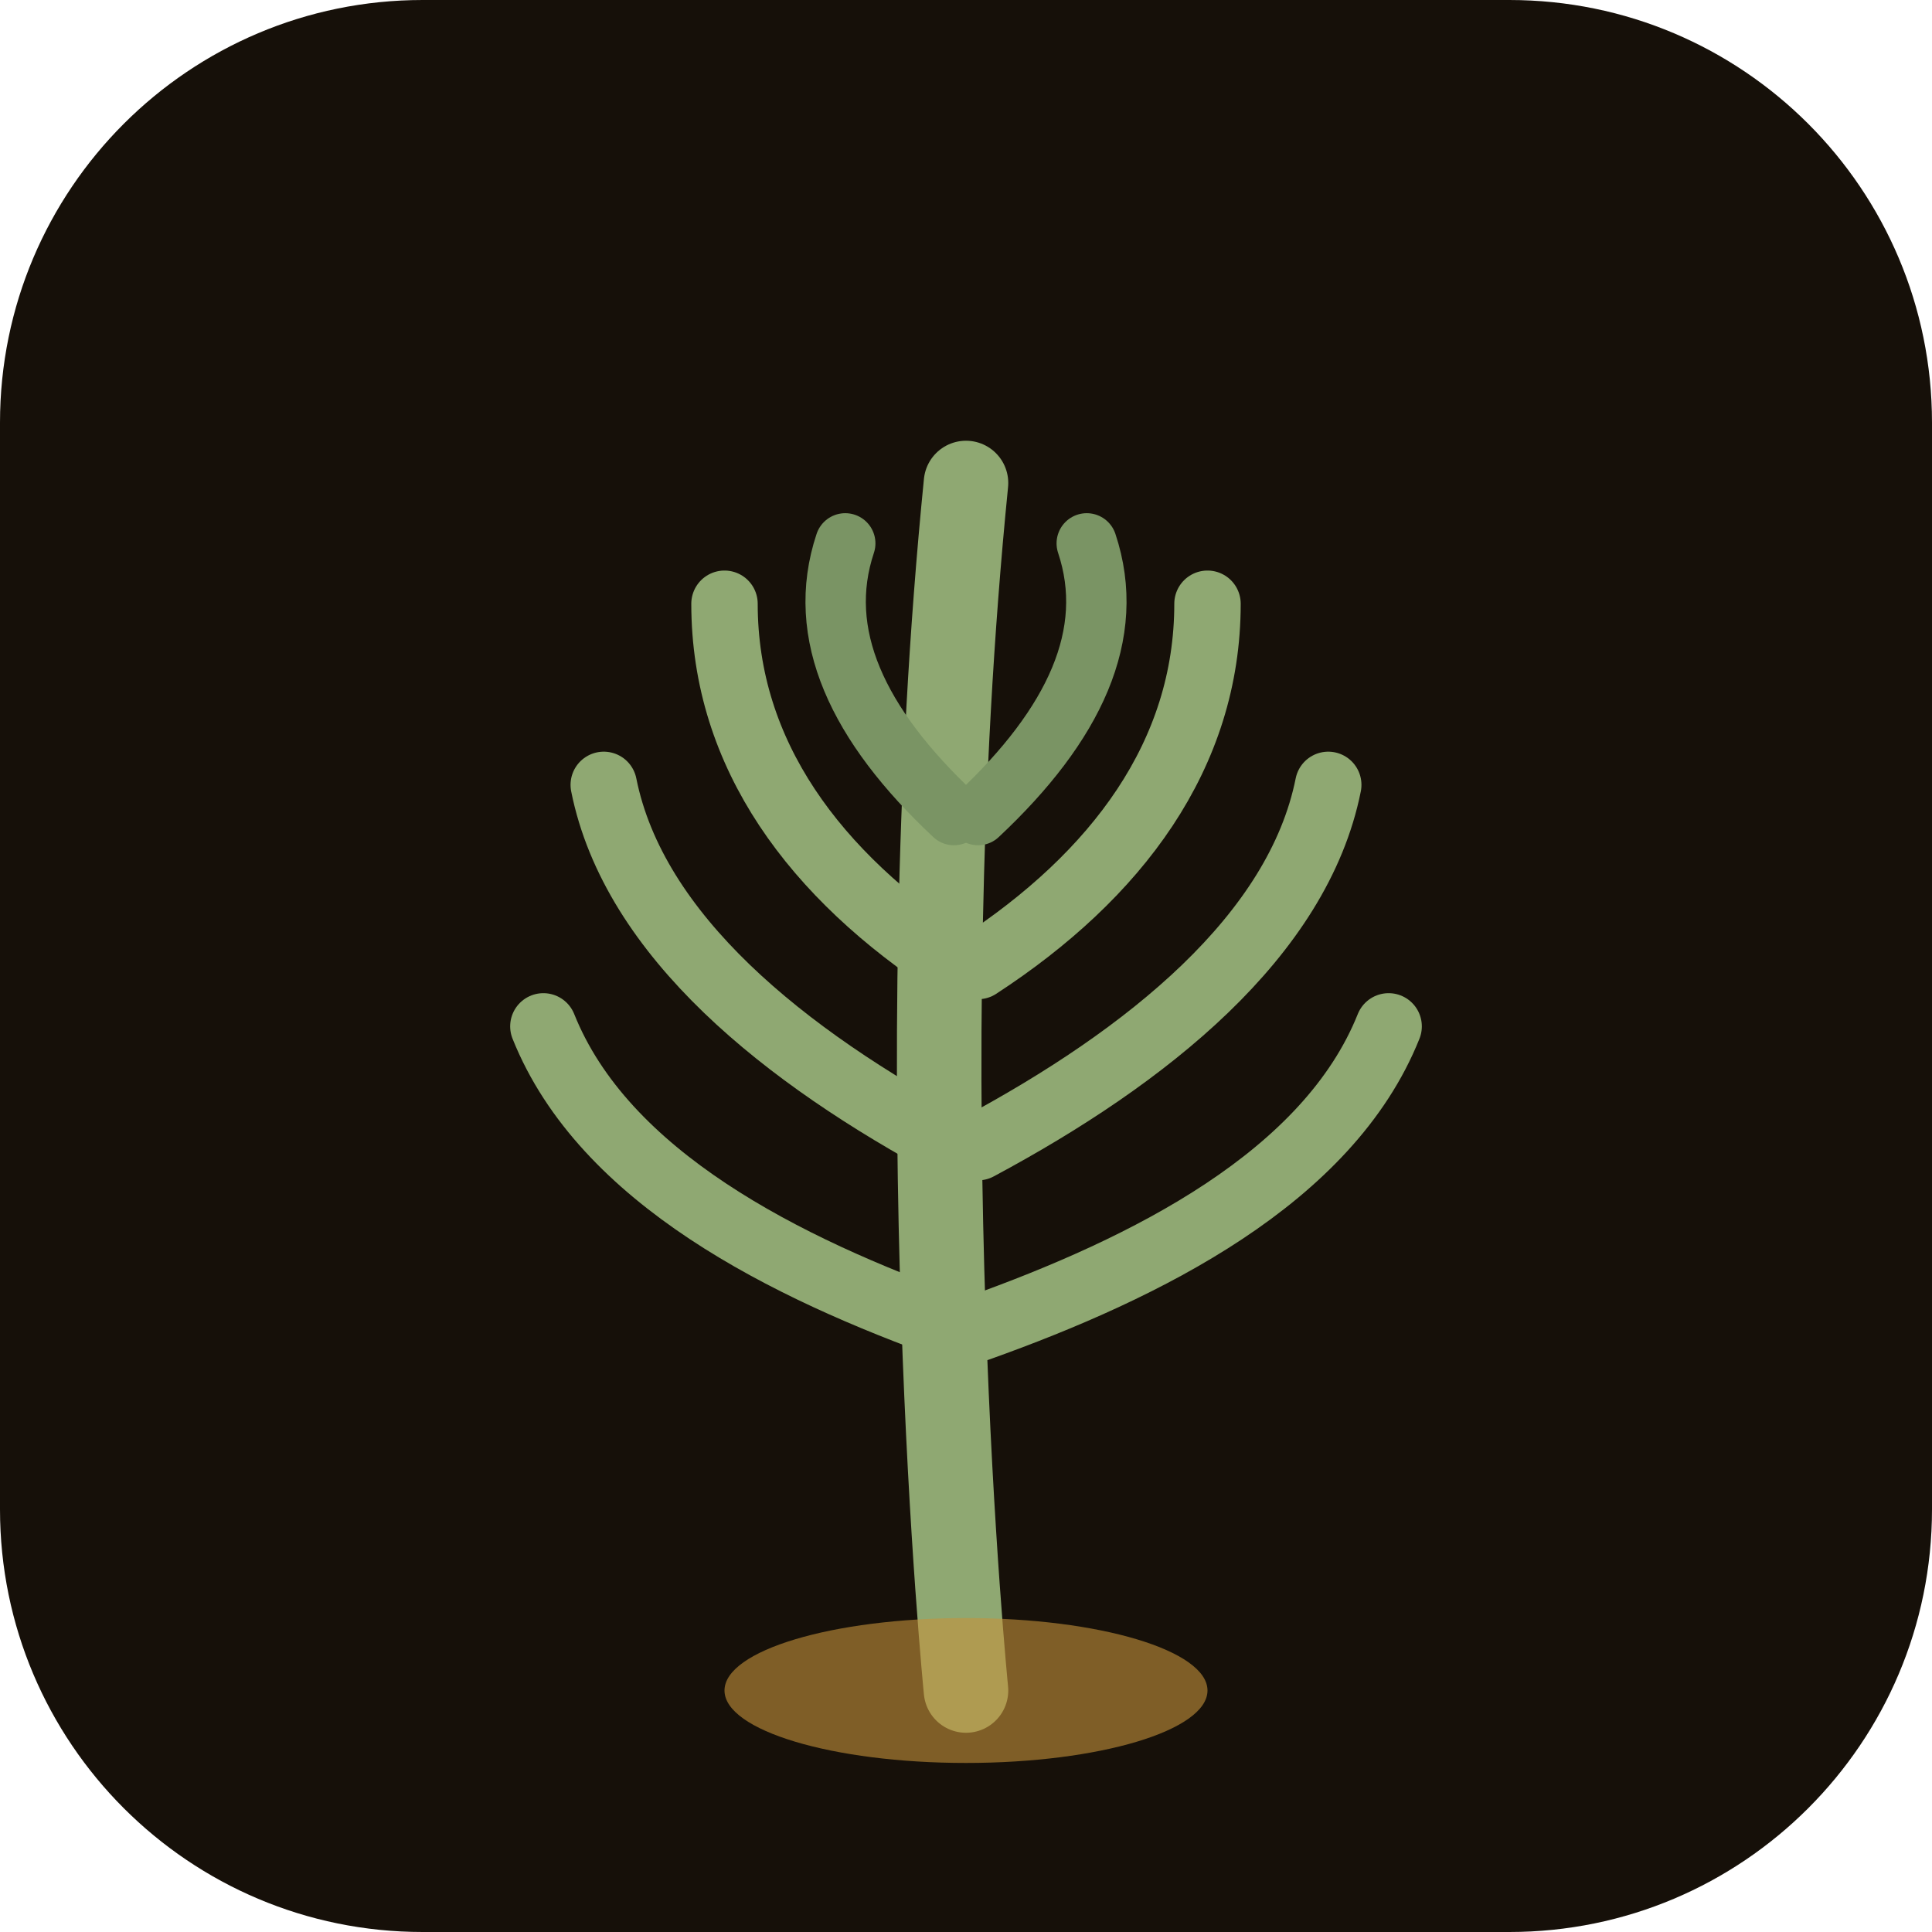
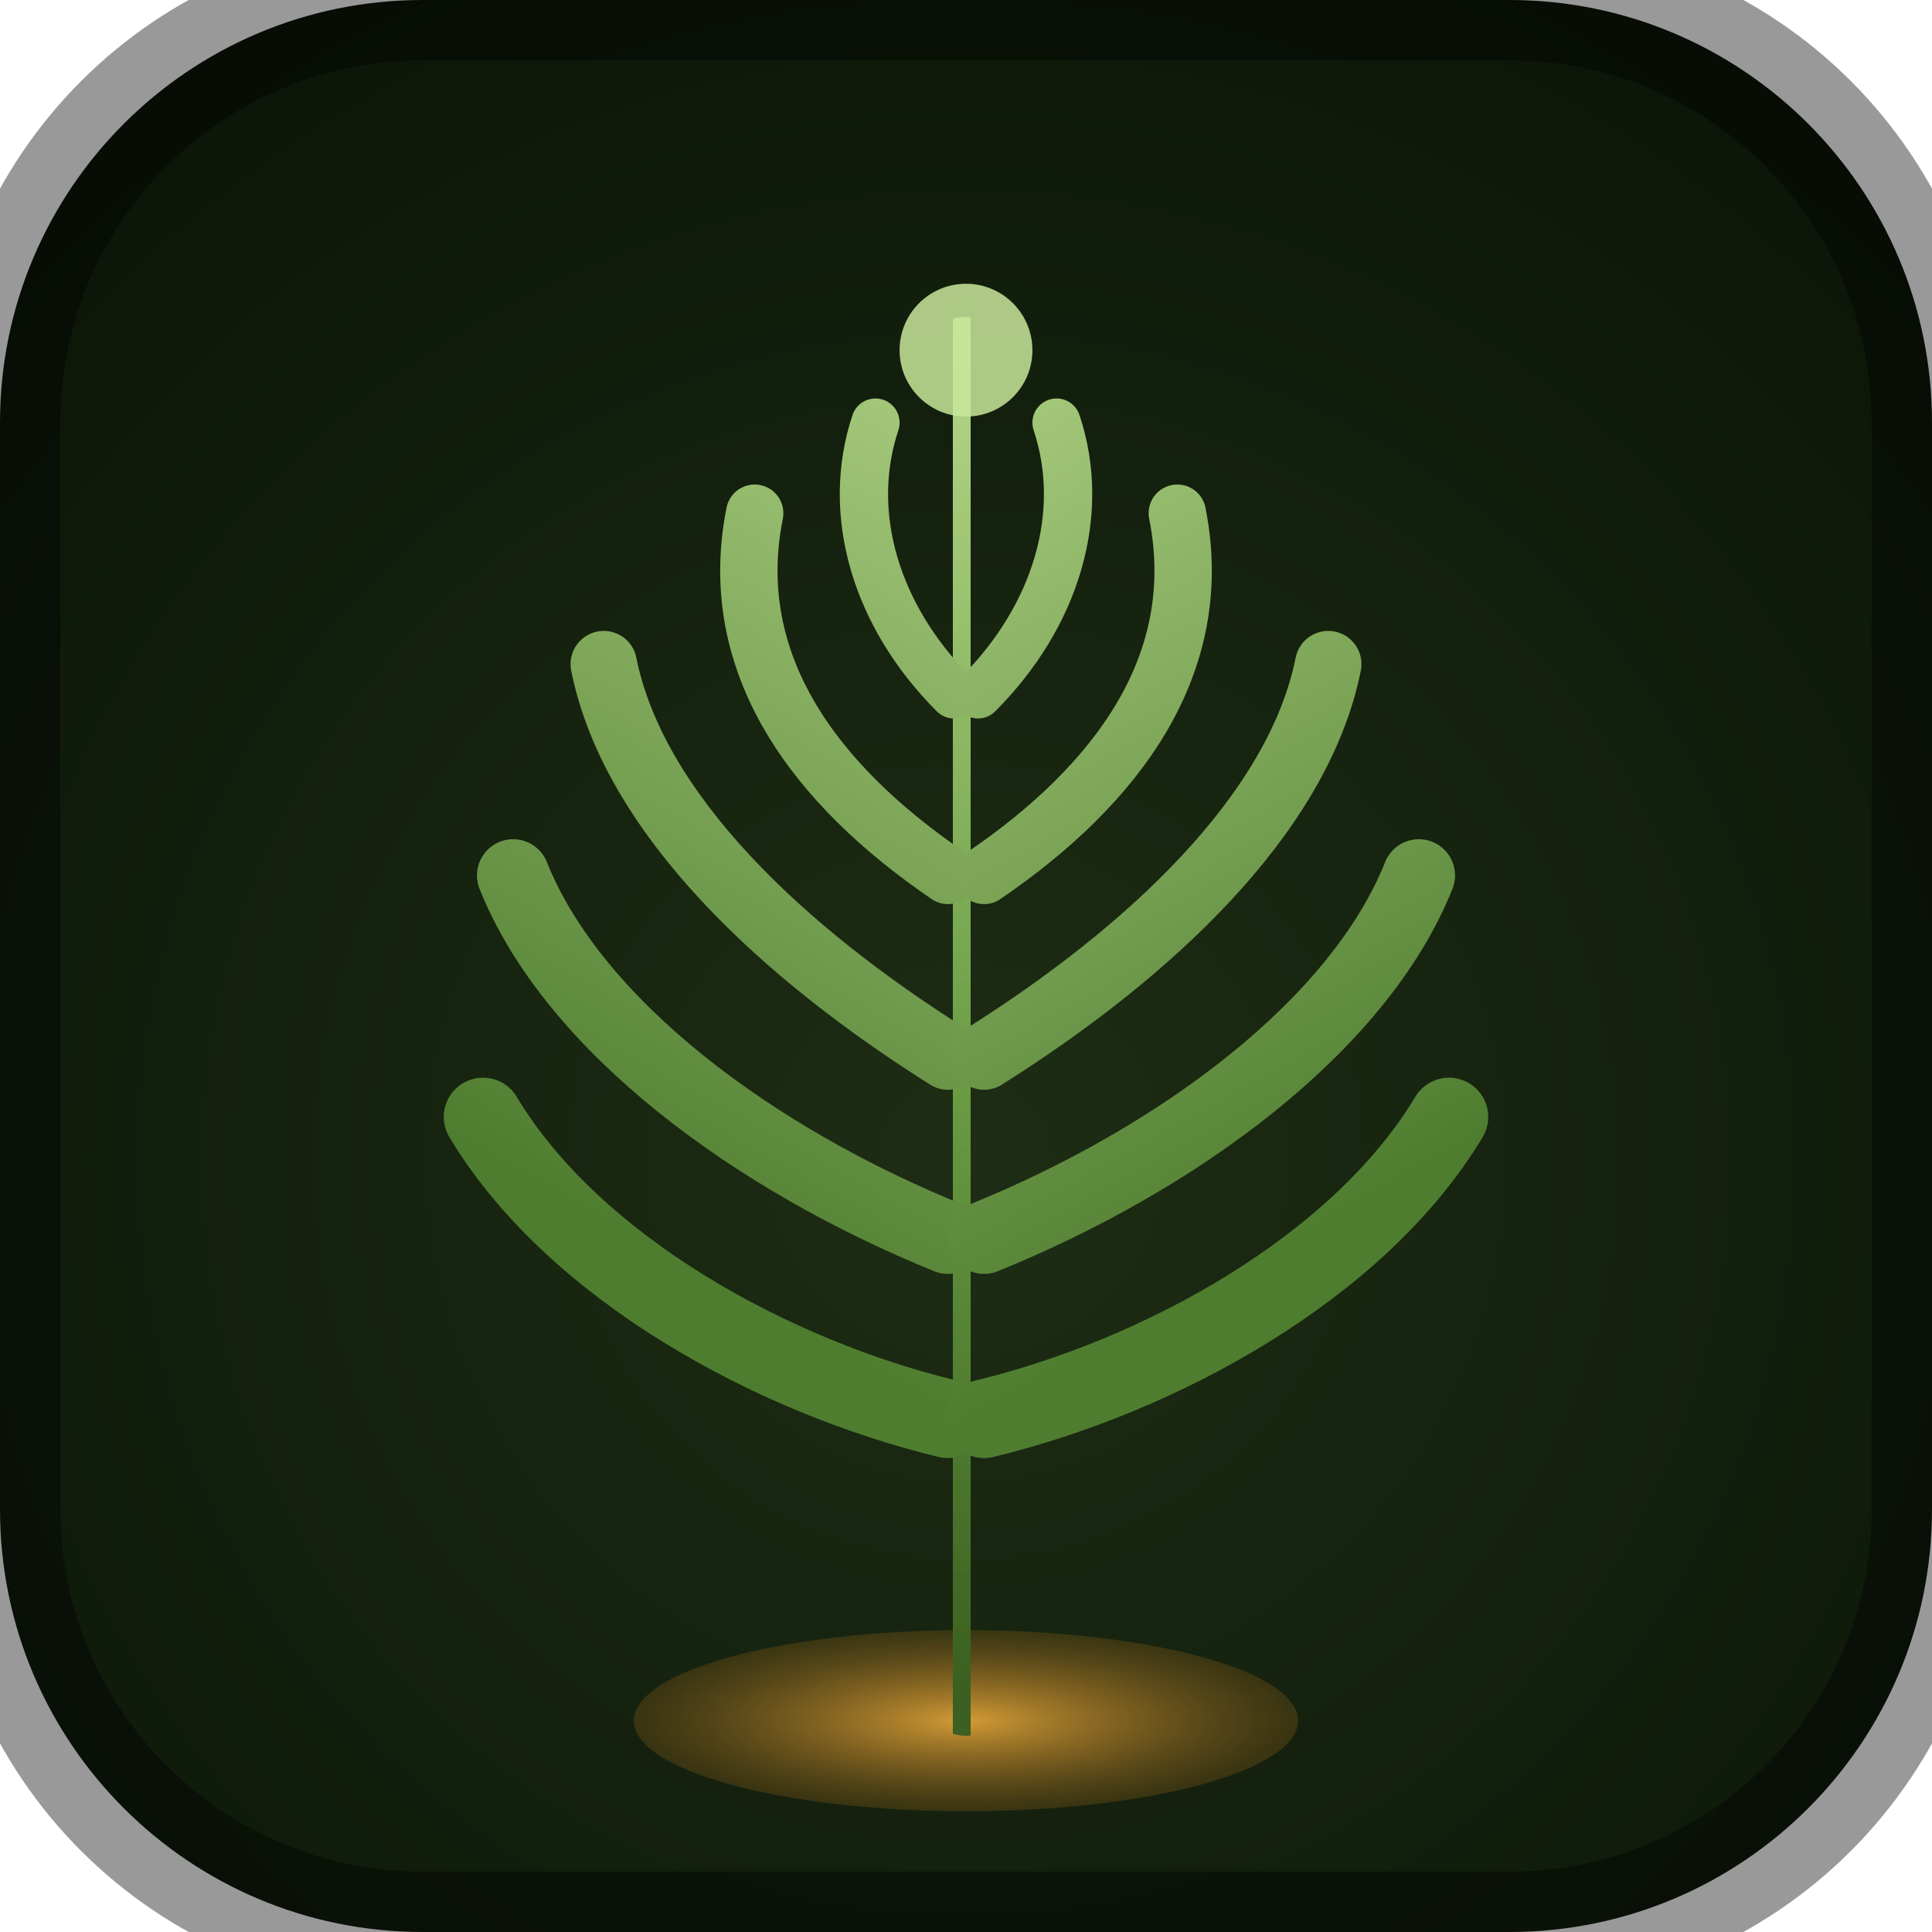
<svg xmlns="http://www.w3.org/2000/svg" viewBox="0 0 32 32" fill="none">
-   <rect width="32" height="32" rx="7" fill="#161009" />
-   <path d="M16 28 C16 28 15 18 16 8" stroke="#8fa872" stroke-width="1.4" stroke-linecap="round" />
-   <path d="M15.8 22 C13 21 10 19.5 9 17" stroke="#8fa872" stroke-width="1.1" stroke-linecap="round" />
-   <path d="M15.8 19 C13 17.5 10.5 15.5 10 13" stroke="#8fa872" stroke-width="1.1" stroke-linecap="round" />
-   <path d="M15.8 16 C13.5 14.5 12 12.5 12 10" stroke="#8fa872" stroke-width="1.1" stroke-linecap="round" />
-   <path d="M15.8 13.5 C14.2 12 13.5 10.5 14 9" stroke="#7a9464" stroke-width="1" stroke-linecap="round" />
-   <path d="M16.2 22 C19 21 22 19.5 23 17" stroke="#8fa872" stroke-width="1.1" stroke-linecap="round" />
-   <path d="M16.2 19 C19 17.5 21.5 15.5 22 13" stroke="#8fa872" stroke-width="1.1" stroke-linecap="round" />
-   <path d="M16.2 16 C18.5 14.5 20 12.5 20 10" stroke="#8fa872" stroke-width="1.1" stroke-linecap="round" />
-   <path d="M16.2 13.5 C17.8 12 18.5 10.5 18 9" stroke="#7a9464" stroke-width="1" stroke-linecap="round" />
-   <ellipse cx="16" cy="28" rx="4" ry="1.2" fill="#c4923a" opacity="0.6" />
+   <defs>
+     <radialGradient id="bg" cx="50%" cy="60%" r="70%">
+       <stop offset="0%" stop-color="#1e2d14" />
+       <stop offset="100%" stop-color="#0b1508" />
+     </radialGradient>
+     <linearGradient id="fern" x1="16" y1="5" x2="16" y2="28" gradientUnits="userSpaceOnUse">
+       <stop offset="0%" stop-color="#b8d98a" />
+       <stop offset="55%" stop-color="#6b9e45" />
+       <stop offset="100%" stop-color="#3a6020" />
+     </linearGradient>
+     <linearGradient id="frondL" x1="16" y1="0" x2="6" y2="18" gradientUnits="userSpaceOnUse">
+       <stop offset="0%" stop-color="#c8e89a" />
+       <stop offset="100%" stop-color="#4f7d30" />
+     </linearGradient>
+     <linearGradient id="frondR" x1="16" y1="0" x2="26" y2="18" gradientUnits="userSpaceOnUse">
+       <stop offset="0%" stop-color="#c8e89a" />
+       <stop offset="100%" stop-color="#4f7d30" />
+     </linearGradient>
+     <radialGradient id="soil" cx="50%" cy="50%" r="50%">
+       <stop offset="0%" stop-color="#e8a83a" stop-opacity="0.9" />
+       <stop offset="100%" stop-color="#8b5e1a" stop-opacity="0.3" />
+     </radialGradient>
+     <filter id="glow" x="-30%" y="-30%" width="160%" height="160%">
+       <feGaussianBlur in="SourceGraphic" stdDeviation="0.7" result="blur" />
+       <feMerge>
+         <feMergeNode in="blur" />
+         <feMergeNode in="SourceGraphic" />
+       </feMerge>
+     </filter>
+   </defs>
+   <rect width="32" height="32" rx="7" fill="url(#bg)" />
+   <rect width="32" height="32" rx="7" fill="none" stroke="#000" stroke-width="2" opacity="0.4" />
+   <ellipse cx="16" cy="28.5" rx="5.5" ry="1.5" fill="url(#soil)" />
+   <path d="M16 28 C16.1 24 15.6 18 16 6" stroke="url(#fern)" stroke-width="1.5" stroke-linecap="round" filter="url(#glow)" />
+   <path d="M15.7 23.5 C12.8 22.8 9.5 21 8 18.5" stroke="url(#frondL)" stroke-width="1.3" stroke-linecap="round" />
+   <path d="M15.7 20.5 C12.5 19.2 9.5 17 8.5 14.5" stroke="url(#frondL)" stroke-width="1.2" stroke-linecap="round" />
+   <path d="M15.7 17.5 C13 15.8 10.5 13.5 10 11" stroke="url(#frondL)" stroke-width="1.1" stroke-linecap="round" />
+   <path d="M15.7 14.5 C13.5 13 12 11 12.5 8.5" stroke="url(#frondL)" stroke-width="0.95" stroke-linecap="round" />
+   <path d="M15.8 11.5 C14.5 10.2 14 8.5 14.5 7" stroke="url(#frondL)" stroke-width="0.8" stroke-linecap="round" />
+   <path d="M16.3 23.5 C19.2 22.8 22.5 21 24 18.5" stroke="url(#frondR)" stroke-width="1.3" stroke-linecap="round" />
+   <path d="M16.3 20.5 C19.5 19.2 22.5 17 23.5 14.5" stroke="url(#frondR)" stroke-width="1.2" stroke-linecap="round" />
+   <path d="M16.3 17.5 C19 15.8 21.5 13.5 22 11" stroke="url(#frondR)" stroke-width="1.1" stroke-linecap="round" />
+   <path d="M16.3 14.5 C18.5 13 20 11 19.5 8.5" stroke="url(#frondR)" stroke-width="0.95" stroke-linecap="round" />
+   <path d="M16.2 11.5 C17.5 10.2 18 8.5 17.5 7" stroke="url(#frondR)" stroke-width="0.8" stroke-linecap="round" />
+   <circle cx="16" cy="5.8" r="1.1" fill="#c8e89a" opacity="0.85" />
</svg>
